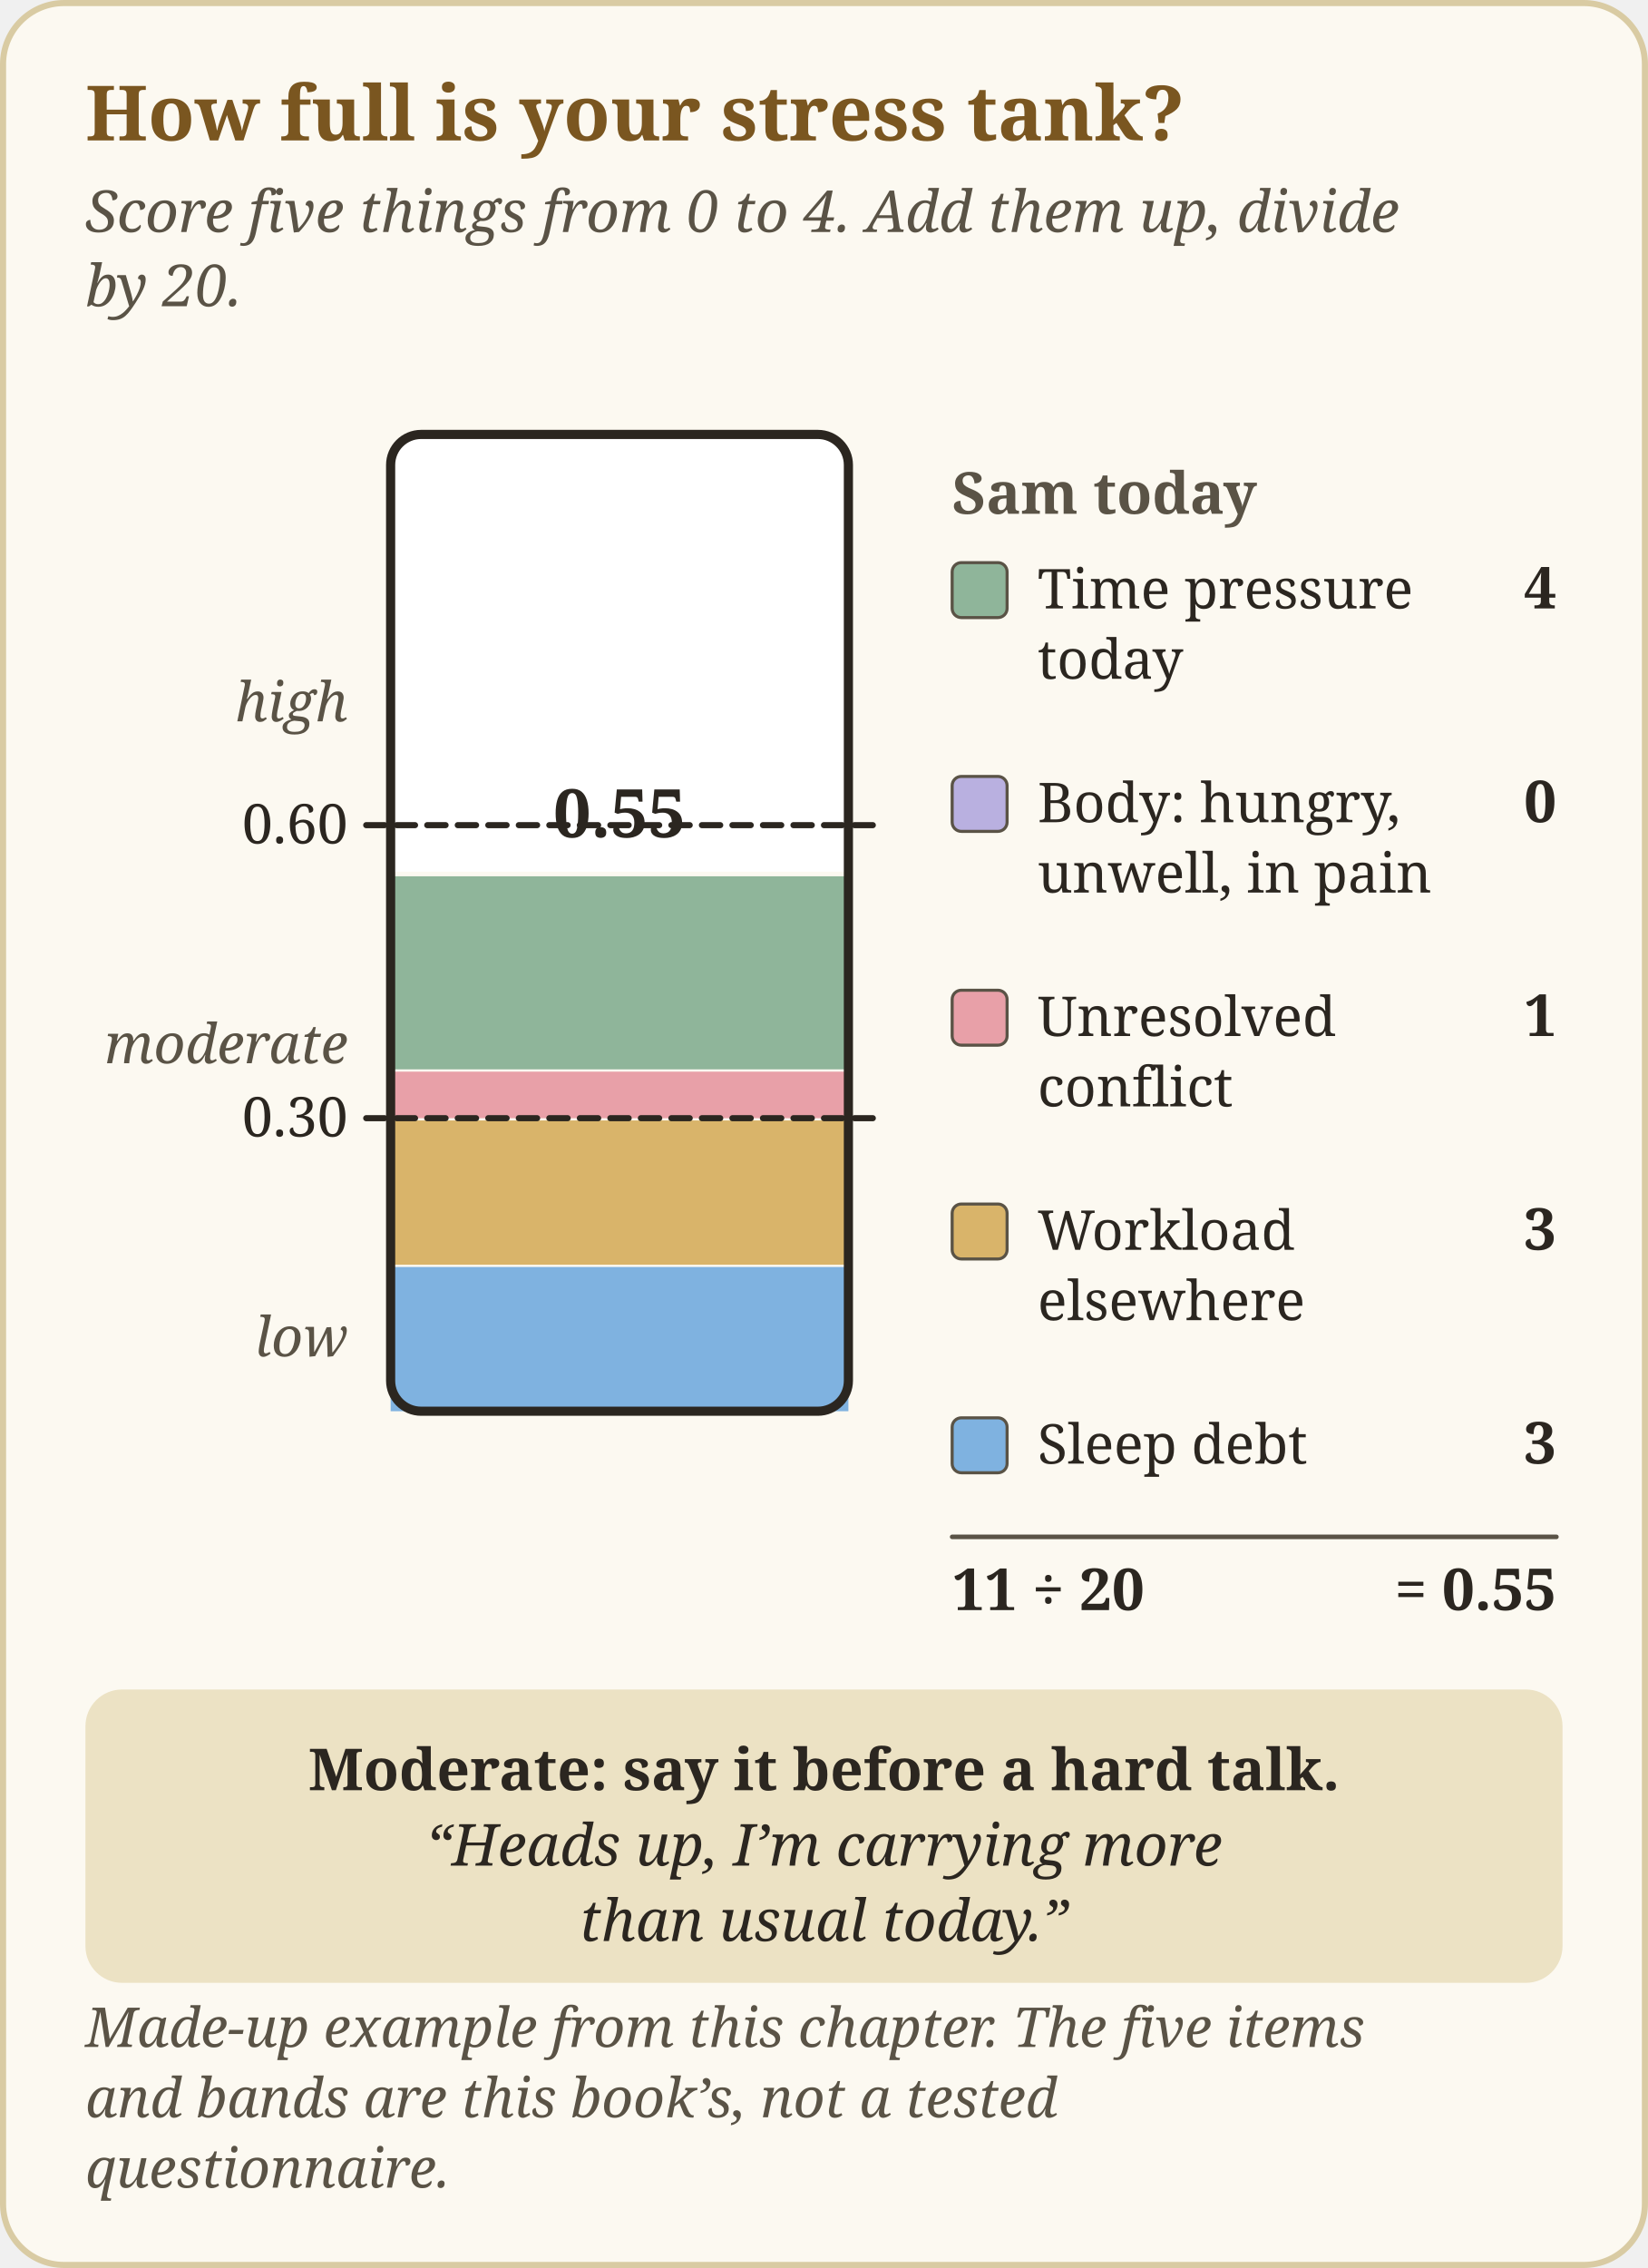
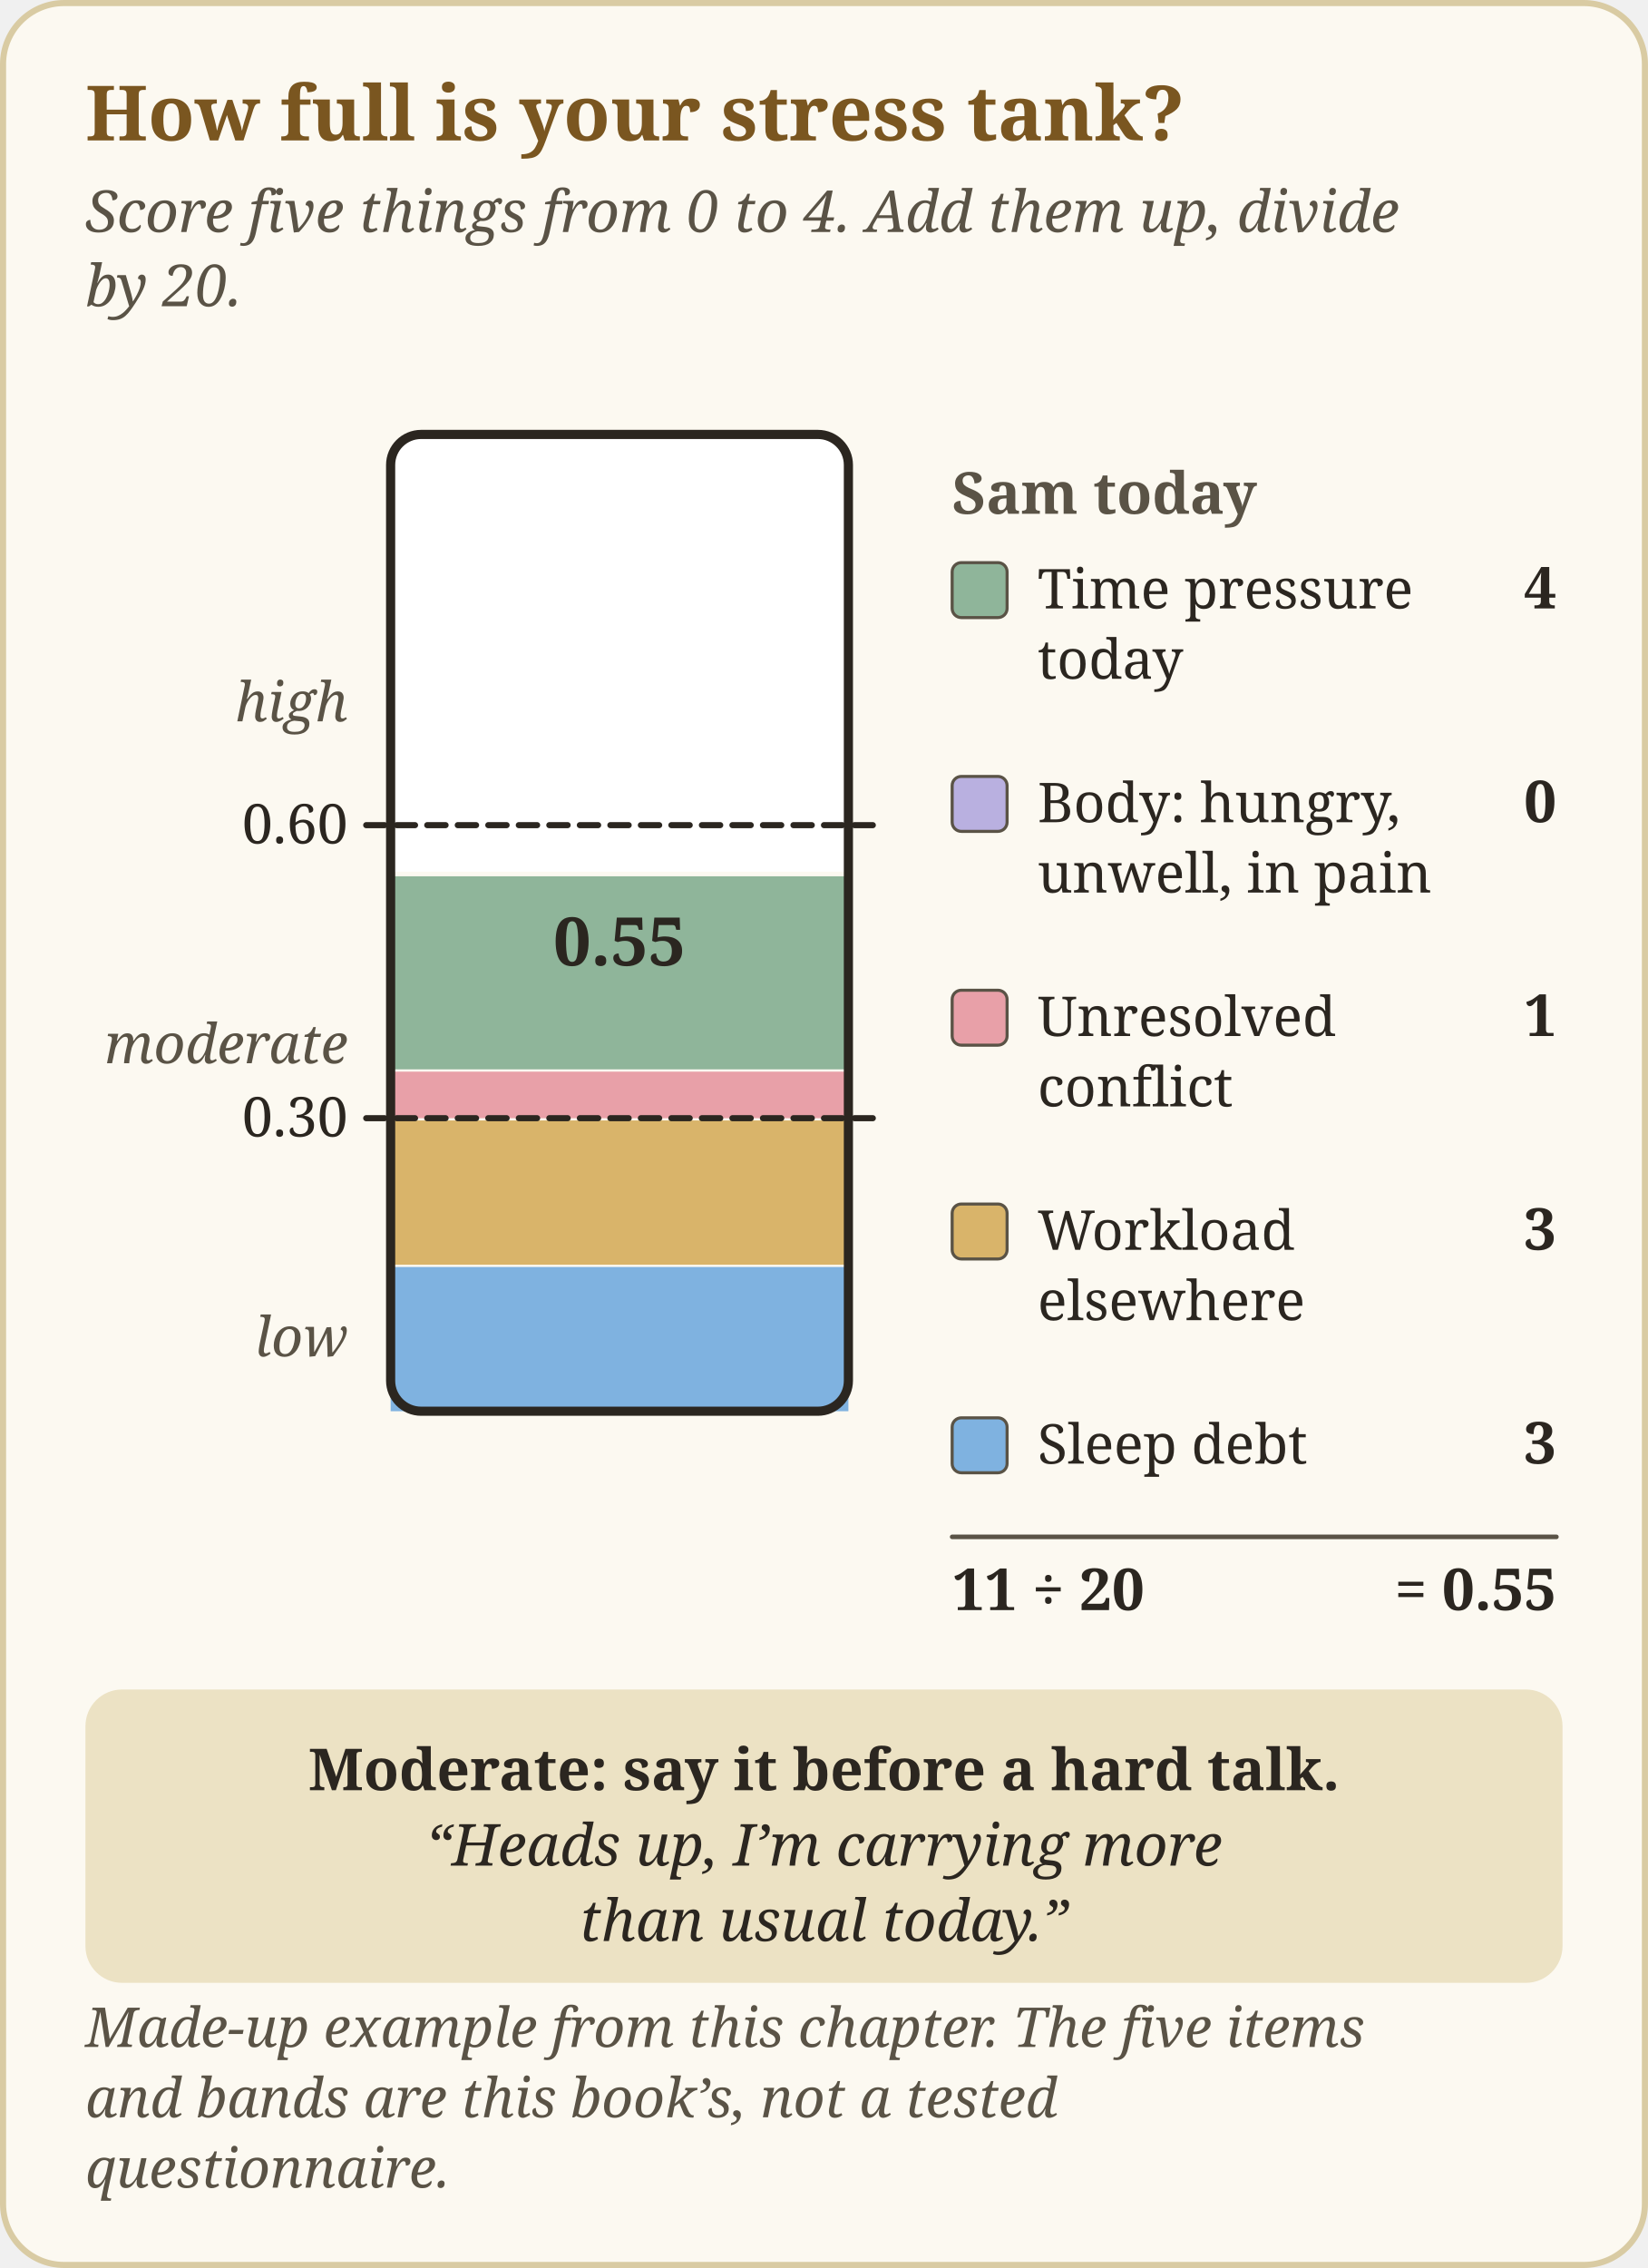
<svg xmlns="http://www.w3.org/2000/svg" viewBox="0 0 540 743" width="540" height="743" role="img" aria-labelledby="fig-ch3-tank-t fig-ch3-tank-d" font-family="Lora, Georgia, serif" fill="#2B2620">
  <rect x="1" y="1" width="538" height="741" rx="20" fill="#FCF9F1" stroke="#D9CBA3" stroke-width="2" />
  <text x="28" y="46" font-size="25" font-weight="bold" fill="#7A5620">How full is your stress tank?</text>
  <text x="28" y="76" font-size="19" font-style="italic" fill="#5A5346">
    <tspan x="28" dy="0">Score five things from 0 to 4. Add them up, divide</tspan>
    <tspan x="28" dy="24.32">by 20.</tspan>
  </text>
  <rect x="128" y="142.32" width="150" height="320" rx="10" fill="#FFFFFF" />
  <rect x="128" y="414.32" width="150" height="48" rx="0" fill="#7FB2E0" />
  <line x1="128" y1="414.32" x2="278" y2="414.32" stroke="#FCF9F1" stroke-width="1.5" stroke-linecap="round" />
  <rect x="128" y="366.32" width="150" height="48" rx="0" fill="#D9B46A" />
  <line x1="128" y1="366.32" x2="278" y2="366.32" stroke="#FCF9F1" stroke-width="1.5" stroke-linecap="round" />
  <rect x="128" y="350.32" width="150" height="16" rx="0" fill="#E8A0A8" />
  <line x1="128" y1="350.32" x2="278" y2="350.32" stroke="#FCF9F1" stroke-width="1.5" stroke-linecap="round" />
  <rect x="128" y="286.32" width="150" height="64" rx="0" fill="#8FB59A" />
  <line x1="128" y1="286.32" x2="278" y2="286.32" stroke="#FCF9F1" stroke-width="1.5" stroke-linecap="round" />
  <rect x="128" y="142.32" width="150" height="320" rx="10" fill="none" stroke="#2B2620" stroke-width="3" />
  <line x1="120" y1="366.32" x2="286" y2="366.32" stroke="#2B2620" stroke-width="2" stroke-linecap="round" stroke-dasharray="6 4" />
  <text x="114" y="372.32" font-size="18" text-anchor="end">0.30</text>
  <line x1="120" y1="270.32" x2="286" y2="270.32" stroke="#2B2620" stroke-width="2" stroke-linecap="round" stroke-dasharray="6 4" />
  <text x="114" y="276.32" font-size="18" text-anchor="end">0.60</text>
  <text x="114" y="444.32" font-size="18" font-style="italic" fill="#5A5346" text-anchor="end">low</text>
  <text x="114" y="348.32" font-size="18" font-style="italic" fill="#5A5346" text-anchor="end">moderate</text>
  <text x="114" y="236.32" font-size="18" font-style="italic" fill="#5A5346" text-anchor="end">high</text>
-   <text x="203" y="274.32" font-size="22" font-weight="bold" text-anchor="middle">0.55</text>
+   <text x="203" y="316.32" font-size="22" font-weight="bold" text-anchor="middle">0.55</text>
  <text x="312" y="168.32" font-size="19" font-weight="bold" fill="#5A5346">Sam today</text>
  <rect x="312" y="184.32" width="18" height="18" rx="3" fill="#8FB59A" stroke="#5A5346" stroke-width="1" />
  <text x="340" y="199.32" font-size="18">
    <tspan x="340" dy="0">Time pressure</tspan>
    <tspan x="340" dy="23.04">today</tspan>
  </text>
  <text x="510" y="199.32" font-size="19" font-weight="bold" text-anchor="end">4</text>
  <rect x="312" y="254.36" width="18" height="18" rx="3" fill="#B9B0E0" stroke="#5A5346" stroke-width="1" />
  <text x="340" y="269.36" font-size="18">
    <tspan x="340" dy="0">Body: hungry,</tspan>
    <tspan x="340" dy="23.04">unwell, in pain</tspan>
  </text>
  <text x="510" y="269.36" font-size="19" font-weight="bold" text-anchor="end">0</text>
  <rect x="312" y="324.4" width="18" height="18" rx="3" fill="#E8A0A8" stroke="#5A5346" stroke-width="1" />
  <text x="340" y="339.4" font-size="18">
    <tspan x="340" dy="0">Unresolved</tspan>
    <tspan x="340" dy="23.04">conflict</tspan>
  </text>
  <text x="510" y="339.4" font-size="19" font-weight="bold" text-anchor="end">1</text>
  <rect x="312" y="394.44" width="18" height="18" rx="3" fill="#D9B46A" stroke="#5A5346" stroke-width="1" />
  <text x="340" y="409.44" font-size="18">
    <tspan x="340" dy="0">Workload</tspan>
    <tspan x="340" dy="23.04">elsewhere</tspan>
  </text>
  <text x="510" y="409.44" font-size="19" font-weight="bold" text-anchor="end">3</text>
  <rect x="312" y="464.48" width="18" height="18" rx="3" fill="#7FB2E0" stroke="#5A5346" stroke-width="1" />
  <text x="340" y="479.48" font-size="18">Sleep debt</text>
  <text x="510" y="479.48" font-size="19" font-weight="bold" text-anchor="end">3</text>
  <line x1="312" y1="503.48" x2="510" y2="503.48" stroke="#5A5346" stroke-width="1.5" stroke-linecap="round" />
  <text x="312" y="527.48" font-size="19" font-weight="bold">11 ÷ 20</text>
  <text x="510" y="527.48" font-size="19" font-weight="bold" text-anchor="end">= 0.55</text>
  <rect x="28" y="553.48" width="484" height="96.1" rx="12" fill="#ECE2C4" />
  <text x="270" y="586.48" font-size="19" font-weight="bold" text-anchor="middle">Moderate: say it before a hard talk.</text>
  <text x="270" y="611.18" font-size="19" font-style="italic" text-anchor="middle">“Heads up, I’m carrying more</text>
  <text x="270" y="635.88" font-size="19" font-style="italic" text-anchor="middle">than usual today.”</text>
  <text x="28" y="670.58" font-size="18" font-style="italic" fill="#5A5346">
    <tspan x="28" dy="0">Made-up example from this chapter. The five items</tspan>
    <tspan x="28" dy="23.04">and bands are this book’s, not a tested</tspan>
    <tspan x="28" dy="23.04">questionnaire.</tspan>
  </text>
</svg>
